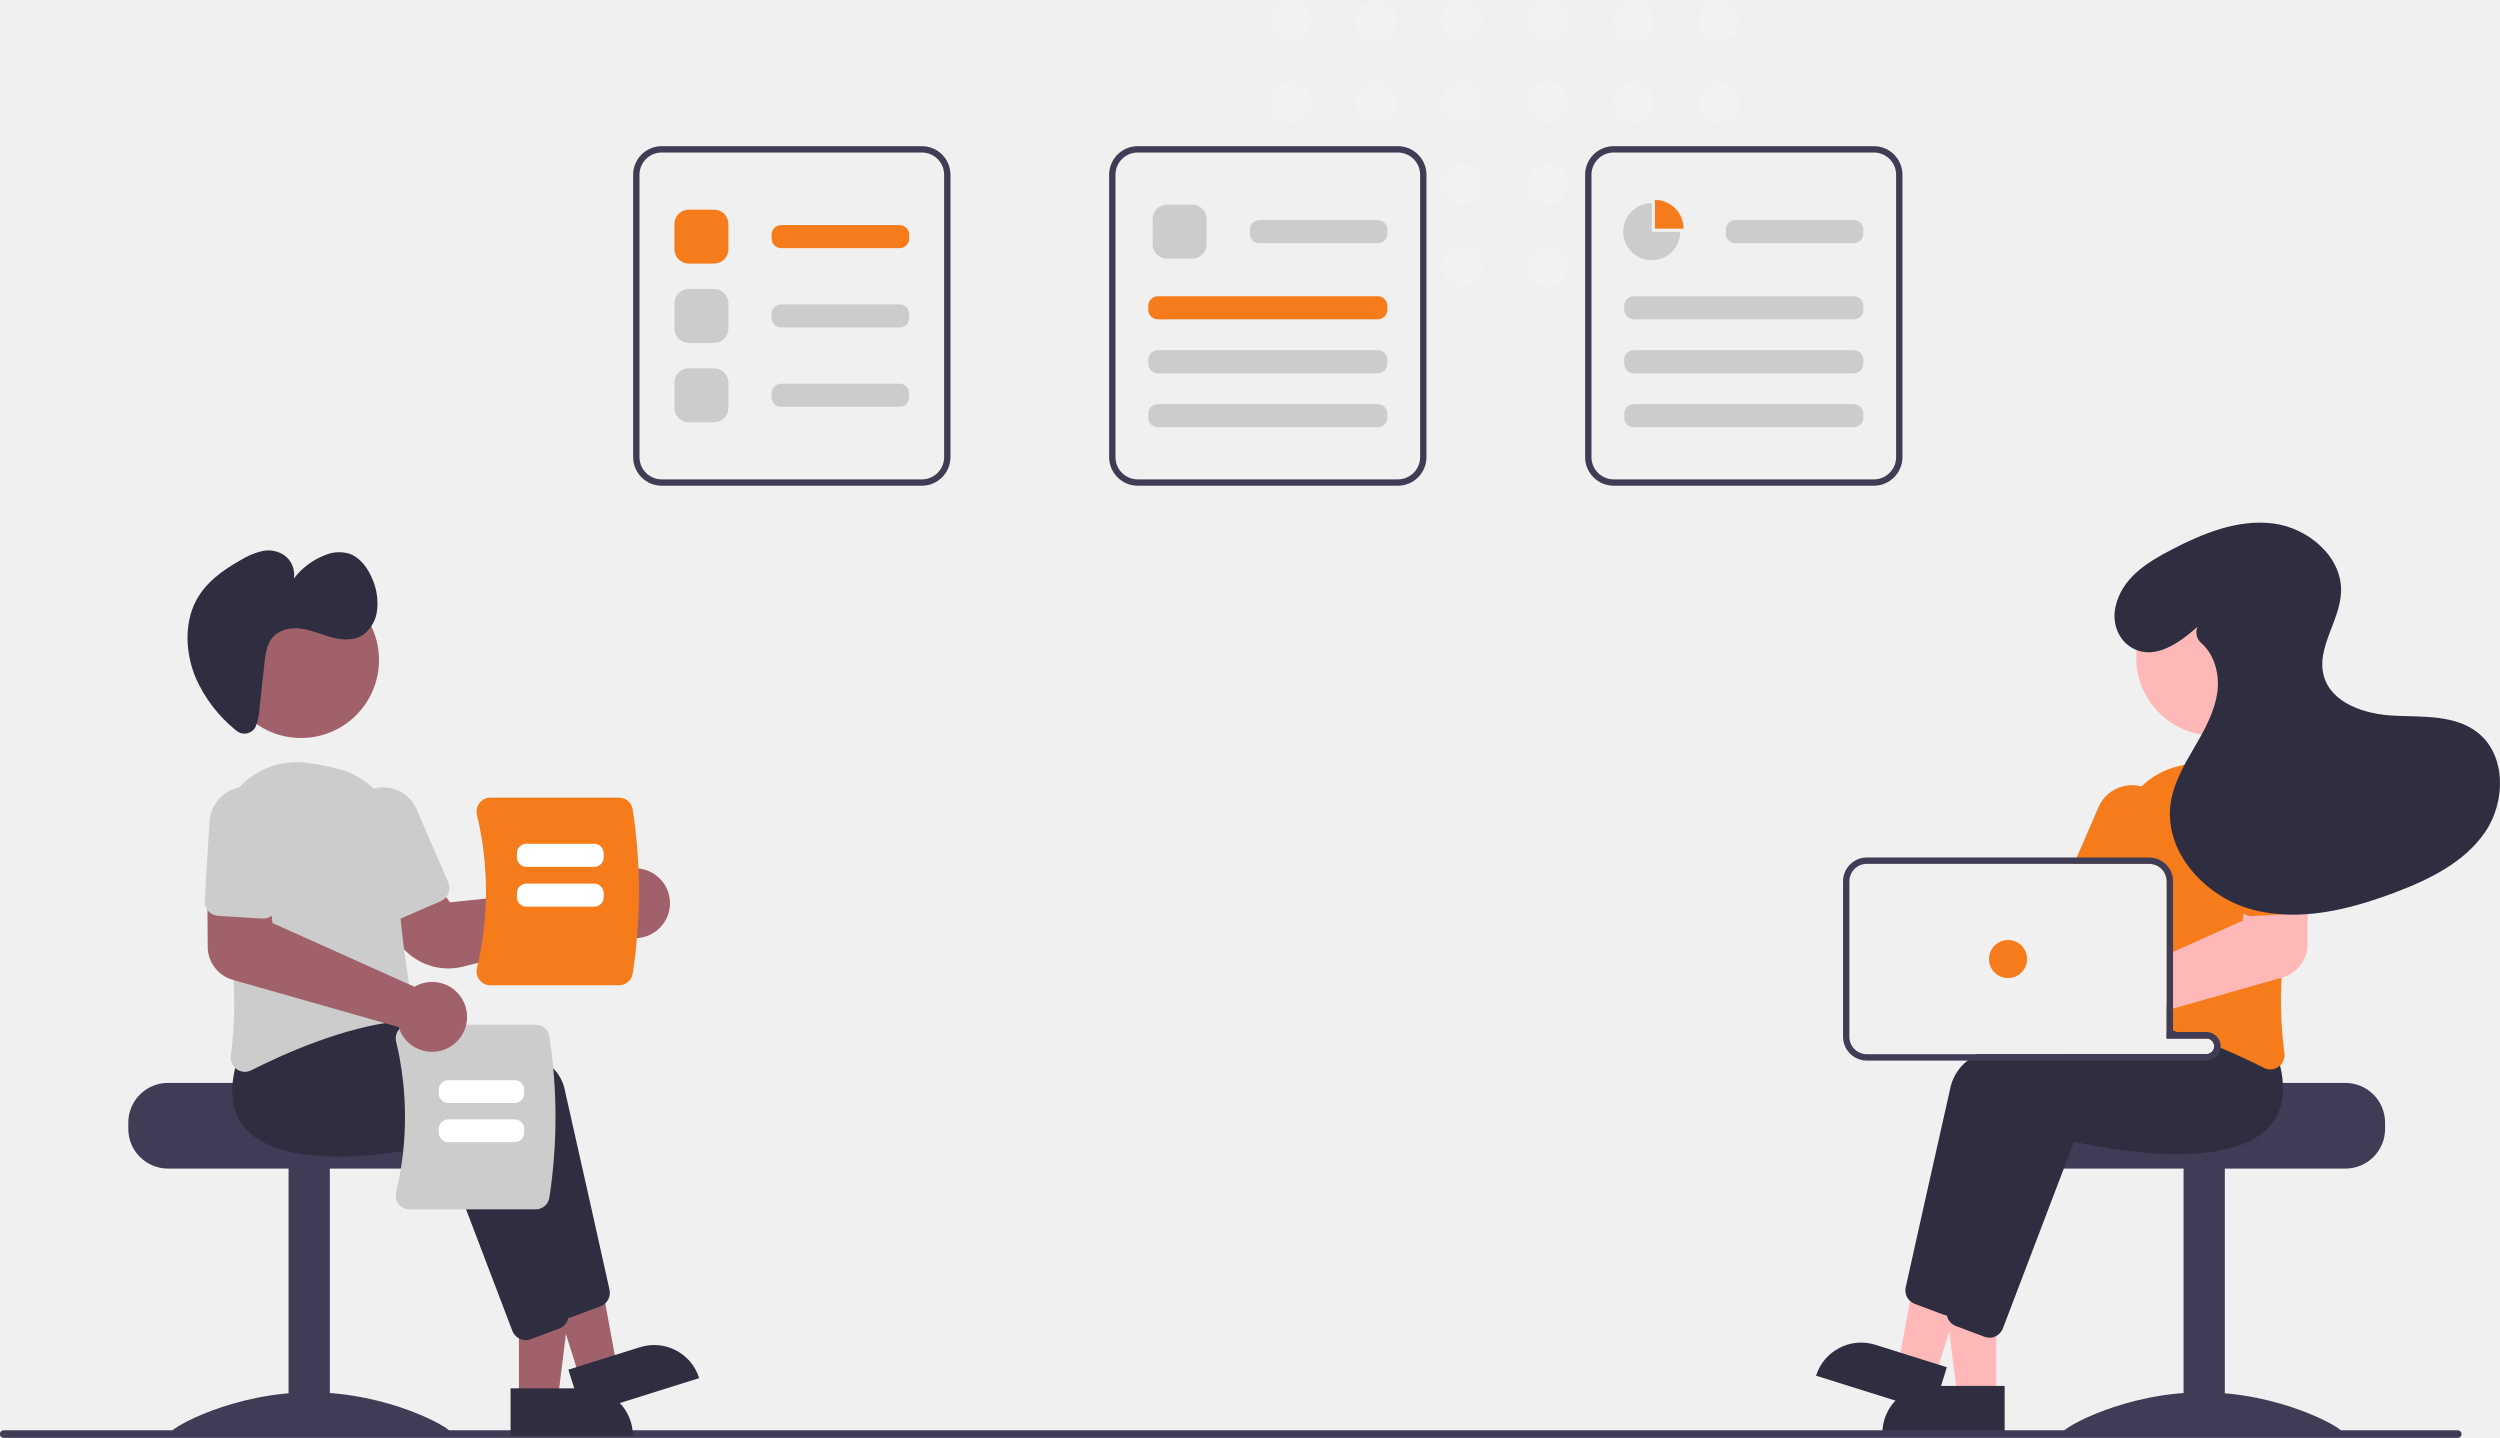
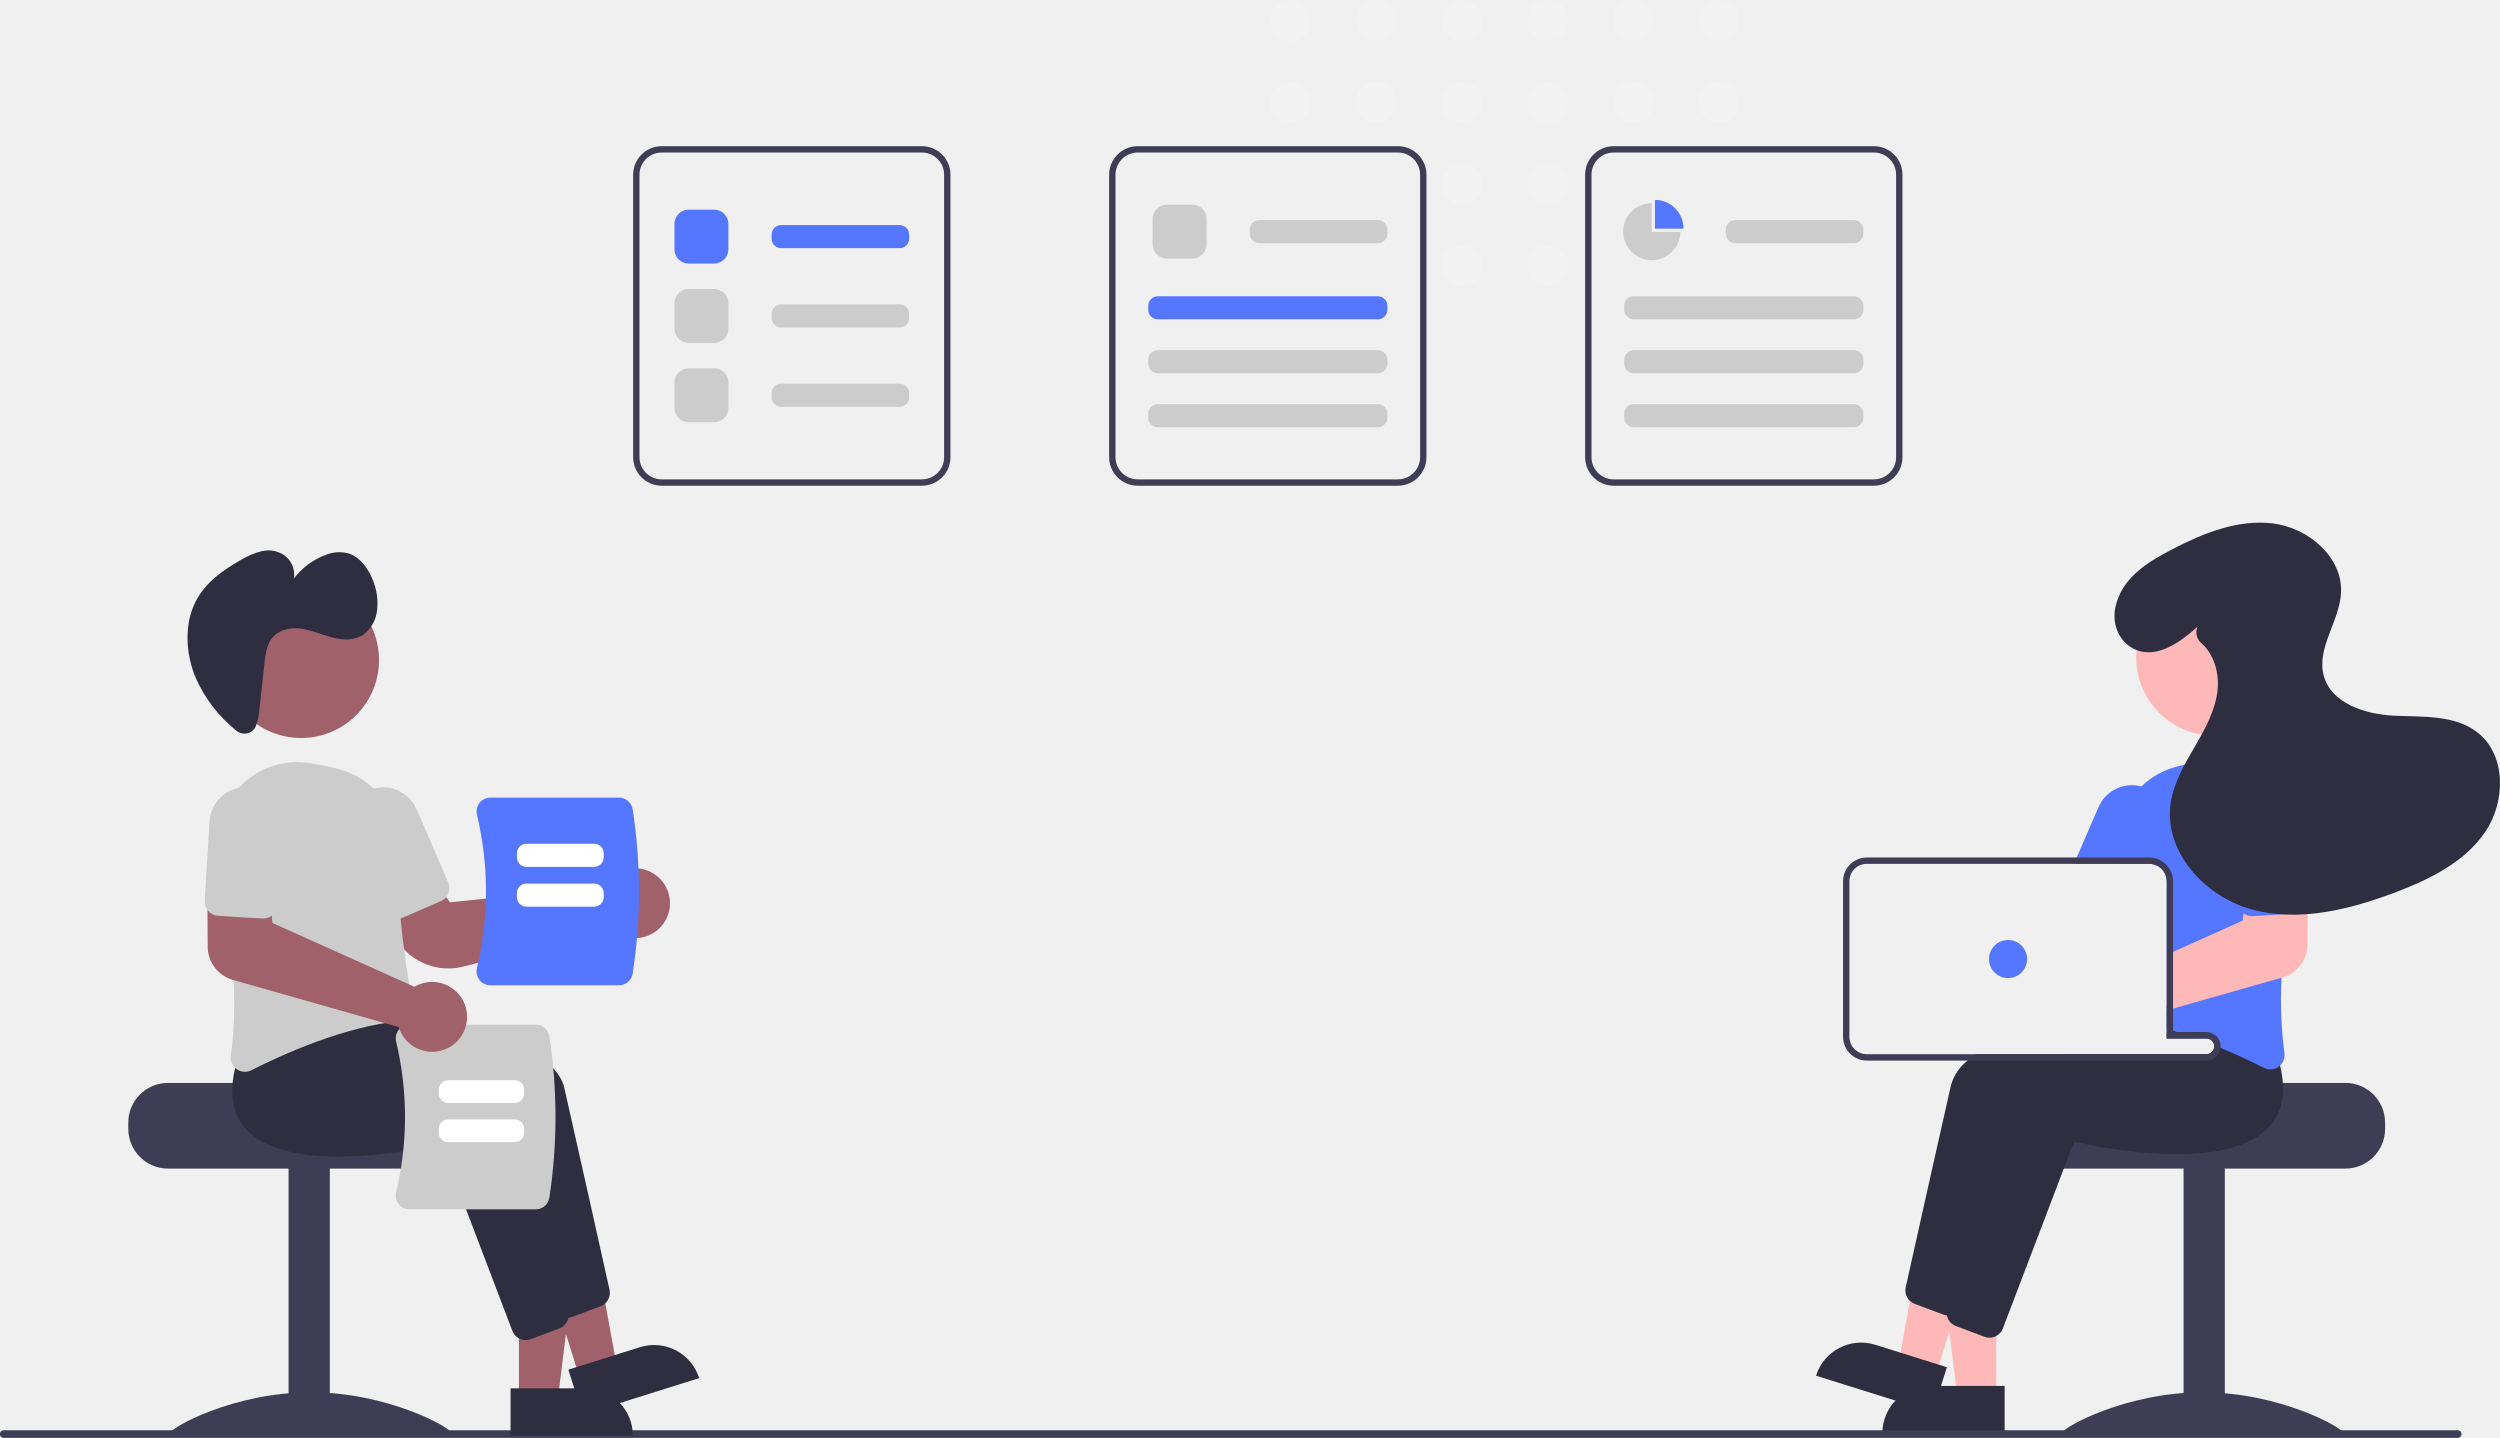
<svg xmlns="http://www.w3.org/2000/svg" id="bf042621-51ff-4860-a13c-709397cb72f6" data-name="Layer 1" width="787.827" height="453.112" viewBox="0 0 787.827 453.112">
  <circle cx="406.691" cy="6.467" r="6.467" fill="#f2f2f2" />
  <circle cx="406.691" cy="32.24" r="6.467" fill="#f2f2f2" />
  <circle cx="433.691" cy="6.467" r="6.467" fill="#f2f2f2" />
  <circle cx="433.691" cy="32.24" r="6.467" fill="#f2f2f2" />
  <circle cx="460.691" cy="6.467" r="6.467" fill="#f2f2f2" />
  <circle cx="460.691" cy="32.24" r="6.467" fill="#f2f2f2" />
  <circle cx="460.691" cy="58.013" r="6.467" fill="#f2f2f2" />
  <circle cx="460.691" cy="83.787" r="6.467" fill="#f2f2f2" />
  <circle cx="487.691" cy="6.467" r="6.467" fill="#f2f2f2" />
  <circle cx="487.691" cy="32.24" r="6.467" fill="#f2f2f2" />
  <circle cx="487.691" cy="58.013" r="6.467" fill="#f2f2f2" />
  <circle cx="487.691" cy="83.787" r="6.467" fill="#f2f2f2" />
  <circle cx="514.691" cy="6.467" r="6.467" fill="#f2f2f2" />
  <circle cx="514.691" cy="32.24" r="6.467" fill="#f2f2f2" />
  <circle cx="541.691" cy="6.467" r="6.467" fill="#f2f2f2" />
  <circle cx="541.691" cy="32.24" r="6.467" fill="#f2f2f2" />
  <path d="M945.2,564.702H897.191c0,1.38-49.48,2.5-49.48,2.5a12.86,12.86,0,0,0-2.11,2,12.41,12.41,0,0,0-2.9,8v2a12.505,12.505,0,0,0,12.5,12.5h90a12.511,12.511,0,0,0,12.5-12.5v-2A12.517,12.517,0,0,0,945.2,564.702Z" transform="translate(-206.0863 -223.444)" fill="#3f3d56" />
  <rect x="688.109" y="367.762" width="13" height="84" fill="#3f3d56" />
  <path d="M944.196,674.749c0,1.405-19.699.543-44,.543s-44,.861-44-.543,19.699-12.543,44-12.543S944.196,673.345,944.196,674.749Z" transform="translate(-206.0863 -223.444)" fill="#3f3d56" />
  <polygon points="629.1 440.257 616.84 440.256 611.007 392.968 629.102 392.969 629.1 440.257" fill="#ffb8b8" />
  <path d="M608.083,436.753h23.644a0,0,0,0,1,0,0v14.887a0,0,0,0,1,0,0H593.196a0,0,0,0,1,0,0v0A14.887,14.887,0,0,1,608.083,436.753Z" fill="#2f2e41" />
  <polygon points="609.962 433.414 598.265 429.743 606.857 382.878 624.121 388.296 609.962 433.414" fill="#ffb8b8" />
  <path d="M794.615,648.193h23.644a0,0,0,0,1,0,0v14.887a0,0,0,0,1,0,0H779.728a0,0,0,0,1,0,0v0A14.887,14.887,0,0,1,794.615,648.193Z" transform="translate(26.87877 -432.5975) rotate(17.42262)" fill="#2f2e41" />
  <path d="M912.367,556.505a37.871,37.871,0,0,0-1.52-7.02l-2.29-2.88-5.96-7.48-.26.01c-.44.02-2.271.12-5.1.34h-.03c-1.75.14-3.89.32-6.32.55-.64.07-1.31.13-2,.2v10.44h12.5a2.504,2.504,0,0,1,2.48,2.18c.01.11.02.21.02.32a2.501,2.501,0,0,1-2.5,2.5h-72.6a28.406,28.406,0,0,0-2.66,2,14.882,14.882,0,0,0-5.25,7.86c-4.24,18.64-11.97,53.4-14.25,63.61a4.538,4.538,0,0,0,1.35,4.28,4.436,4.436,0,0,0,1.47.91l9.02,3.38a4.793,4.793,0,0,0,1.15.27c.05,0,.09.01.14.01a2.614,2.614,0,0,0,.28.01,4.532,4.532,0,0,0,4.21-2.9l7.12-18.68,10.97-28.8,4.34-11.39c5.03,1.18,47.23,10.52,61.36-4.53a16.068,16.068,0,0,0,3.24-5.11A20.802,20.802,0,0,0,912.367,556.505Z" transform="translate(-206.0863 -223.444)" fill="#2f2e41" />
  <path d="M924.607,559.225c-.22-.89-.47-1.81-.76-2.74l-8.25-10.36-.26.01c-.521.03-2.99.16-6.78.47-4.3.36-10.31.94-17.06,1.85-.2.02-.41.05-.61.08-.66.09-1.33.18-2,.28v1.85h12.5a2.504,2.504,0,0,1,2.48,2.18c.01.11.02.21.02.32a2.501,2.501,0,0,1-2.5,2.5H857.207c-1.93.63-3.79,1.29-5.57,2-9.34,3.7-16.33,8.55-17.76,14.86-.48,2.12-1.01,4.45-1.57,6.93-2.08,9.22-4.61,20.51-6.9,30.77v.01c-.47,2.12-.94,4.18-1.39,6.18-1.91,8.6-3.53,15.89-4.39,19.72-.02.11-.04.21-.06.32v.02a4.667,4.667,0,0,0,.28,2.29l.01.01v.01a4.43,4.43,0,0,0,1.3,1.79,4.593,4.593,0,0,0,1.29.75l9.02,3.38a4.58,4.58,0,0,0,1.57.29,4.435,4.435,0,0,0,2.15-.55,4.501,4.501,0,0,0,2.06-2.35l19.42-50.96,3.01-7.91c5.03,1.18,47.23,10.51,61.36-4.53a16.891,16.891,0,0,0,4.48-11.07A29.686,29.686,0,0,0,924.607,559.225Z" transform="translate(-206.0863 -223.444)" fill="#2f2e41" />
-   <path d="M923.497,471.005c-.16-.19-.33-.38-.51-.56a24.472,24.472,0,0,0-20.97-7.39,79.362,79.362,0,0,0-9.91,1.95,24.981,24.981,0,0,0-11.18,6.27,24.414,24.414,0,0,0-7.41,18.2c.04,1.37.05,2.77.03,4.19,0,.66-.01,1.33-.02,2h9.86a5.32,5.32,0,0,1,1.27.15,5.511,5.511,0,0,1,4.23,5.35v46.52c.67.19,1.34.38,2,.58.21.07.41.13.61.19.23.07.46.14.68.21q3.045.945,5.95,2h3.26a2.504,2.504,0,0,1,2.48,2.18c.68.27,1.34.54,1.99.81,2.31.96,4.5,1.92,6.51,2.85,2.71,1.24,5.12,2.42,7.14,3.45a4.587,4.587,0,0,0,2.05.5,4.404,4.404,0,0,0,2.6-.86,5.531,5.531,0,0,0,.45-.37,4.505,4.505,0,0,0,1.37-3.98,128.087,128.087,0,0,1-.9-23.7c.28-6.65.88-13.47,1.66-20.06.42-3.57.89-7.07,1.38-10.44.47-3.22.97-6.31,1.46-9.23A24.607,24.607,0,0,0,923.497,471.005Z" transform="translate(-206.0863 -223.444)" fill="#f67c1b" />
-   <path d="M882.507,471.825a11.859,11.859,0,0,0-1.58-.55,11.499,11.499,0,0,0-13.54,6.53l-6.87,15.86-.86,2h23.73a5.32,5.32,0,0,1,1.27.15l.8-1.85,3.04-7.02A11.512,11.512,0,0,0,882.507,471.825Z" transform="translate(-206.0863 -223.444)" fill="#f67c1b" />
+   <path d="M923.497,471.005c-.16-.19-.33-.38-.51-.56a24.472,24.472,0,0,0-20.97-7.39,79.362,79.362,0,0,0-9.91,1.95,24.981,24.981,0,0,0-11.18,6.27,24.414,24.414,0,0,0-7.41,18.2c.04,1.37.05,2.77.03,4.19,0,.66-.01,1.33-.02,2h9.86a5.32,5.32,0,0,1,1.27.15,5.511,5.511,0,0,1,4.23,5.35v46.52c.67.19,1.34.38,2,.58.21.07.41.13.61.19.23.07.46.14.68.21q3.045.945,5.95,2h3.26a2.504,2.504,0,0,1,2.48,2.18c.68.27,1.34.54,1.99.81,2.31.96,4.5,1.92,6.51,2.85,2.71,1.24,5.12,2.42,7.14,3.45a4.587,4.587,0,0,0,2.05.5,4.404,4.404,0,0,0,2.6-.86,5.531,5.531,0,0,0,.45-.37,4.505,4.505,0,0,0,1.37-3.98,128.087,128.087,0,0,1-.9-23.7c.28-6.65.88-13.47,1.66-20.06.42-3.57.89-7.07,1.38-10.44.47-3.22.97-6.31,1.46-9.23A24.607,24.607,0,0,0,923.497,471.005Z" transform="translate(-206.0863 -223.444)" fill="#57f" />
+   <path d="M882.507,471.825a11.859,11.859,0,0,0-1.58-.55,11.499,11.499,0,0,0-13.54,6.53l-6.87,15.86-.86,2h23.73a5.32,5.32,0,0,1,1.27.15l.8-1.85,3.04-7.02A11.512,11.512,0,0,0,882.507,471.825Z" transform="translate(-206.0863 -223.444)" fill="#57f" />
  <circle cx="697.756" cy="207.242" r="24.561" fill="#ffb8b8" />
  <path d="M928.117,501.045l-14.02.38-1.02,9.85-.23,2.28-21.96,9.86-2,.9v17.53l2-.57,6.32-1.8h.03l27.84-7.93.32-.09a10.879,10.879,0,0,0,7.86-10.35l.07-11.63.06-8.57Z" transform="translate(-206.0863 -223.444)" fill="#ffb8b8" />
-   <path d="M932.677,481.565a11.502,11.502,0,0,0-22.96,1.41l1.53,24.96a4.486,4.486,0,0,0,1.83,3.34,4.435,4.435,0,0,0,2.94.87l10.72-.66,3.25-.2a4.385,4.385,0,0,0,3.1-1.51,3.137,3.137,0,0,0,.24-.3,4.469,4.469,0,0,0,.88-2.96Z" transform="translate(-206.0863 -223.444)" fill="#f67c1b" />
+   <path d="M932.677,481.565a11.502,11.502,0,0,0-22.96,1.41l1.53,24.96a4.486,4.486,0,0,0,1.83,3.34,4.435,4.435,0,0,0,2.94.87l10.72-.66,3.25-.2a4.385,4.385,0,0,0,3.1-1.51,3.137,3.137,0,0,0,.24-.3,4.469,4.469,0,0,0,.88-2.96Z" transform="translate(-206.0863 -223.444)" fill="#57f" />
  <path d="M892.177,548.665h-1.29v-.13c-.66.09-1.33.18-2,.28v1.85h9.24Q895.217,549.615,892.177,548.665Zm0,0h-1.29v-.13c-.66.09-1.33.18-2,.28v1.85h9.24Q895.217,549.615,892.177,548.665Zm9.21,0h-10.5v-47.5a7.511,7.511,0,0,0-5.43-7.2,7.051,7.051,0,0,0-2.07-.3h-89a7.509,7.509,0,0,0-7.5,7.5v49a7.503,7.503,0,0,0,7.5,7.5h107a4.505,4.505,0,0,0,4.47-4.01,3.903,3.903,0,0,0,.03-.49A4.507,4.507,0,0,0,901.387,548.665Zm2.5,4.5a2.501,2.501,0,0,1-2.5,2.5h-107a5.503,5.503,0,0,1-5.5-5.5v-49a5.503,5.503,0,0,1,5.5-5.5h89a5.32,5.32,0,0,1,1.27.15,5.511,5.511,0,0,1,4.23,5.35v49.5h12.5a2.504,2.504,0,0,1,2.48,2.18C903.877,552.955,903.887,553.055,903.887,553.165Zm-11.71-4.5h-1.29v-.13c-.66.09-1.33.18-2,.28v1.85h9.24Q895.217,549.615,892.177,548.665Z" transform="translate(-206.0863 -223.444)" fill="#3f3d56" />
-   <circle cx="632.797" cy="302.223" r="6" fill="#f67c1b" />
+   <circle cx="632.797" cy="302.223" r="6" fill="#57f" />
  <path d="M898.598,420.943c-5.705,5.096-13.354,10.566-20.339,6.833-4.587-2.452-6.629-7.828-5.558-12.917,1.926-9.152,9.838-14.097,17.499-18.095,9.959-5.197,20.949-9.729,32.1-8.378s22.047,10.566,21.521,21.787c-.423,9.024-7.792,17.442-5.459,26.169,2.348,8.783,13.008,12.184,22.089,12.631s19.077-.327,26.28,5.219c9.189,7.076,9.042,21.872,2.5,31.449s-17.588,14.966-28.439,19.063c-14.376,5.428-30.177,9.349-45.017,5.359s-27.83-18.227-25.654-33.439c.919-6.425,4.3-12.193,7.562-17.805s6.544-11.463,7.229-17.917c.571-5.379-1.138-11.316-5.105-14.781a4.437,4.437,0,0,1-1.256-5.067Z" transform="translate(-206.0863 -223.444)" fill="#2f2e41" />
  <path d="M207.277,676.556H980.571a1.191,1.191,0,1,0,0-2.381H207.277a1.191,1.191,0,1,0,0,2.381Z" transform="translate(-206.0863 -223.444)" fill="#3f3d56" />
  <path d="M246.516,577.202v2a12.511,12.511,0,0,0,12.5,12.5h90a12.505,12.505,0,0,0,12.5-12.5v-2a12.41,12.41,0,0,0-2.9-8,12.86,12.86,0,0,0-2.11-2s-49.48-1.12-49.48-2.5H259.016A12.517,12.517,0,0,0,246.516,577.202Z" transform="translate(-206.0863 -223.444)" fill="#3f3d56" />
  <rect x="297.021" y="591.206" width="13" height="84" transform="translate(400.9559 1042.968) rotate(-180)" fill="#3f3d56" />
  <path d="M260.021,674.749c0,1.405,19.699.543,44,.543s44,.861,44-.543-19.699-12.543-44-12.543S260.021,673.345,260.021,674.749Z" transform="translate(-206.0863 -223.444)" fill="#3f3d56" />
  <polygon points="163.53 441.018 175.79 441.018 181.622 393.73 163.528 393.731 163.53 441.018" fill="#a0616a" />
  <path d="M366.99,660.959h38.531a0,0,0,0,1,0,0v14.887a0,0,0,0,1,0,0H381.876a14.887,14.887,0,0,1-14.887-14.887v0A0,0,0,0,1,366.99,660.959Z" transform="translate(566.4541 1113.343) rotate(179.9974)" fill="#2f2e41" />
  <polygon points="182.668 434.176 194.365 430.505 185.773 383.64 168.509 389.058 182.668 434.176" fill="#a0616a" />
  <path d="M386.544,648.955h38.531a0,0,0,0,1,0,0V663.841a0,0,0,0,1,0,0H401.43a14.887,14.887,0,0,1-14.887-14.887v0a0,0,0,0,1,0,0Z" transform="translate(783.451 937.7315) rotate(162.5774)" fill="#2f2e41" />
  <path d="M380.552,635.855,358.125,576.984c-5.031,1.182-47.227,10.519-61.359-4.528-4.843-5.157-5.788-12.629-2.808-22.208l8.248-10.364.256.014c3.118.164,76.435,4.273,81.461,26.389,4.238,18.645,11.977,53.405,14.247,63.615a4.516,4.516,0,0,1-2.814,5.184l-9.019,3.382a4.462,4.462,0,0,1-1.572.286A4.513,4.513,0,0,1,380.552,635.855Z" transform="translate(-206.0863 -223.444)" fill="#2f2e41" />
  <path d="M367.552,642.855,345.125,583.984c-5.032,1.182-47.227,10.518-61.359-4.528-4.843-5.157-5.788-12.629-2.808-22.208l8.248-10.364.256.014c3.118.164,76.435,4.273,81.461,26.389,4.238,18.645,11.977,53.405,14.247,63.615a4.516,4.516,0,0,1-2.814,5.184l-9.019,3.382a4.462,4.462,0,0,1-1.572.286A4.513,4.513,0,0,1,367.552,642.855Z" transform="translate(-206.0863 -223.444)" fill="#2f2e41" />
  <path d="M347.379,528.637a19.196,19.196,0,0,1-16.485-9.372l-7.123-12.066,16.929-9.253,7.188,9.856,48.774-5.139a10.559,10.559,0,0,1,.799-1.234h0a11.016,11.016,0,0,1,7.873-4.314,10.893,10.893,0,0,1,8.493,3.012A11.023,11.023,0,0,1,415.688,513.692a11.004,11.004,0,0,1-16.113,3.151,10.402,10.402,0,0,1-.823-.7l-46.715,11.911A18.837,18.837,0,0,1,347.379,528.637Z" transform="translate(-206.0863 -223.444)" fill="#a0616a" />
  <path d="M280.641,560.356a4.507,4.507,0,0,1-1.819-4.349c2.782-18.343-.419-44.619-3.595-63.433A24.795,24.795,0,0,1,302.787,463.813a79.868,79.868,0,0,1,9.913,1.954h0a24.596,24.596,0,0,1,18.582,24.468c-.475,18.154,3.211,40.806,4.818,49.701a4.519,4.519,0,0,1-.834,3.511,4.392,4.392,0,0,1-3.095,1.75c-17.808,1.817-37.012,10.502-46.875,15.517a4.501,4.501,0,0,1-2.05.501A4.429,4.429,0,0,1,280.641,560.356Z" transform="translate(-206.0863 -223.444)" fill="#ccc" />
  <path d="M328.712,513.045a4.471,4.471,0,0,1-2.474-2.397l-9.931-22.942a11.5,11.5,0,1,1,21.107-9.136l9.932,22.942a4.506,4.506,0,0,1-2.342,5.917l-12.848,5.562a4.469,4.469,0,0,1-3.444.055Z" transform="translate(-206.0863 -223.444)" fill="#ccc" />
  <circle cx="94.873" cy="208.003" r="24.561" fill="#a0616a" />
  <path d="M286.117,453.268a3.974,3.974,0,0,1-5.69.327,44.426,44.426,0,0,1-12.672-16.549c-3.193-7.611-3.661-16.899-.027-24.033,3.072-6.031,8.587-9.87,14.092-13.007a22.993,22.993,0,0,1,6.848-2.894,8.994,8.994,0,0,1,7.154,1.407,7.544,7.544,0,0,1,2.878,7.227,22.354,22.354,0,0,1,9.802-7.357,11.365,11.365,0,0,1,7.554-.506c3.536,1.18,6.153,4.75,7.609,8.586a19.141,19.141,0,0,1,1.255,9.264,11.129,11.129,0,0,1-4.269,7.671c-2.884,1.99-6.599,1.788-9.953.907s-6.609-2.374-10.021-2.79-7.194.486-9.227,3.53c-1.432,2.143-1.769,4.967-2.061,7.658l-1.519,13.999a18.548,18.548,0,0,1-1.278,5.84A3.251,3.251,0,0,1,286.117,453.268Z" transform="translate(-206.0863 -223.444)" fill="#2f2e41" />
  <path d="M374.954,604.538H335.082a4.247,4.247,0,0,1-3.355-1.626,4.318,4.318,0,0,1-.807-3.705,102.328,102.328,0,0,0-0-47.525,4.319,4.319,0,0,1,.807-3.705,4.247,4.247,0,0,1,3.355-1.626h39.873a4.303,4.303,0,0,1,4.237,3.606,167.506,167.506,0,0,1,0,50.975A4.303,4.303,0,0,1,374.954,604.538Z" transform="translate(-206.0863 -223.444)" fill="#ccc" />
  <path d="M344.352,568.028v-1.172a3.003,3.003,0,0,1,3-3h20.924a3.003,3.003,0,0,1,3,3v1.172a3.003,3.003,0,0,1-3,3H347.352A3.003,3.003,0,0,1,344.352,568.028Z" transform="translate(-206.0863 -223.444)" fill="#fff" />
  <path d="M344.352,580.373v-1.172a3.003,3.003,0,0,1,3-3h20.924a3.003,3.003,0,0,1,3,3v1.172a3.003,3.003,0,0,1-3,3H347.352A3.003,3.003,0,0,1,344.352,580.373Z" transform="translate(-206.0863 -223.444)" fill="#fff" />
-   <path d="M357.214,532.285a4.391,4.391,0,0,1-.821-3.766,104.001,104.001,0,0,0-0-48.306,4.392,4.392,0,0,1,.821-3.766,4.318,4.318,0,0,1,3.41-1.652H401.152a4.373,4.373,0,0,1,4.307,3.665,170.239,170.239,0,0,1,0,51.813,4.373,4.373,0,0,1-4.307,3.665H360.625A4.318,4.318,0,0,1,357.214,532.285Z" transform="translate(-206.0863 -223.444)" fill="#f67c1b" />
+   <path d="M357.214,532.285a4.391,4.391,0,0,1-.821-3.766,104.001,104.001,0,0,0-0-48.306,4.392,4.392,0,0,1,.821-3.766,4.318,4.318,0,0,1,3.41-1.652H401.152a4.373,4.373,0,0,1,4.307,3.665,170.239,170.239,0,0,1,0,51.813,4.373,4.373,0,0,1-4.307,3.665H360.625A4.318,4.318,0,0,1,357.214,532.285Z" transform="translate(-206.0863 -223.444)" fill="#57f" />
  <path d="M393.331,496.617H371.982a3.003,3.003,0,0,1-3-3v-1.274a3.003,3.003,0,0,1,3-3h21.349a3.003,3.003,0,0,1,3,3v1.274A3.003,3.003,0,0,1,393.331,496.617Z" transform="translate(-206.0863 -223.444)" fill="#fff" />
  <path d="M393.331,509.164H371.982a3.003,3.003,0,0,1-3-3V504.89a3.003,3.003,0,0,1,3-3h21.349a3.003,3.003,0,0,1,3,3V506.164A3.003,3.003,0,0,1,393.331,509.164Z" transform="translate(-206.0863 -223.444)" fill="#fff" />
  <path d="M338.619,554.283a11.019,11.019,0,0,1-6.534-6.158,10.259,10.259,0,0,1-.359-1.019l-52.322-14.893a10.88,10.88,0,0,1-7.861-10.343l-.128-20.202,19.286.516,1.257,12.134L336.699,534.406a10.567,10.567,0,0,1,1.312-.665h0a11.01,11.01,0,1,1,.609,20.541Z" transform="translate(-206.0863 -223.444)" fill="#a0616a" />
  <path d="M271.716,510.538a4.471,4.471,0,0,1-1.12-3.258l1.534-24.953a11.5,11.5,0,1,1,22.956,1.412L293.552,508.692a4.506,4.506,0,0,1-4.768,4.215l-13.974-.859a4.469,4.469,0,0,1-3.095-1.511Z" transform="translate(-206.0863 -223.444)" fill="#ccc" />
  <path d="M496.608,376.508h-82a9.01,9.01,0,0,1-9-9v-89a9.01,9.01,0,0,1,9-9h82a9.01,9.01,0,0,1,9,9v89A9.01,9.01,0,0,1,496.608,376.508Zm-82-105a7.008,7.008,0,0,0-7,7v89a7.008,7.008,0,0,0,7,7h82a7.008,7.008,0,0,0,7-7v-89a7.008,7.008,0,0,0-7-7Z" transform="translate(-206.0863 -223.444)" fill="#3f3d56" />
  <path d="M646.608,376.508h-82a9.01,9.01,0,0,1-9-9v-89a9.01,9.01,0,0,1,9-9h82a9.01,9.01,0,0,1,9,9v89A9.01,9.01,0,0,1,646.608,376.508Zm-82-105a7.008,7.008,0,0,0-7,7v89a7.008,7.008,0,0,0,7,7h82a7.008,7.008,0,0,0,7-7v-89a7.008,7.008,0,0,0-7-7Z" transform="translate(-206.0863 -223.444)" fill="#3f3d56" />
-   <path d="M431.123,306.508h-8a4.505,4.505,0,0,1-4.5-4.5v-8a4.505,4.505,0,0,1,4.5-4.5h8a4.505,4.505,0,0,1,4.5,4.5v8A4.505,4.505,0,0,1,431.123,306.508Z" transform="translate(-206.0863 -223.444)" fill="#f67c1b" />
+   <path d="M431.123,306.508h-8a4.505,4.505,0,0,1-4.5-4.5v-8a4.505,4.505,0,0,1,4.5-4.5h8a4.505,4.505,0,0,1,4.5,4.5v8A4.505,4.505,0,0,1,431.123,306.508Z" transform="translate(-206.0863 -223.444)" fill="#57f" />
  <path d="M431.123,331.508h-8a4.505,4.505,0,0,1-4.5-4.5v-8a4.505,4.505,0,0,1,4.5-4.5h8a4.505,4.505,0,0,1,4.5,4.5v8A4.505,4.505,0,0,1,431.123,331.508Z" transform="translate(-206.0863 -223.444)" fill="#ccc" />
-   <path d="M489.593,301.645H452.244a3.003,3.003,0,0,1-3-3v-1.274a3.003,3.003,0,0,1,3-3h37.349a3.003,3.003,0,0,1,3,3v1.274A3.003,3.003,0,0,1,489.593,301.645Z" transform="translate(-206.0863 -223.444)" fill="#f67c1b" />
+   <path d="M489.593,301.645H452.244a3.003,3.003,0,0,1-3-3v-1.274a3.003,3.003,0,0,1,3-3h37.349a3.003,3.003,0,0,1,3,3v1.274A3.003,3.003,0,0,1,489.593,301.645Z" transform="translate(-206.0863 -223.444)" fill="#57f" />
  <path d="M581.813,304.939h-8a4.505,4.505,0,0,1-4.5-4.5v-8a4.505,4.505,0,0,1,4.5-4.5h8a4.505,4.505,0,0,1,4.5,4.5v8A4.505,4.505,0,0,1,581.813,304.939Z" transform="translate(-206.0863 -223.444)" fill="#ccc" />
  <path d="M640.283,300.076H602.934a3.003,3.003,0,0,1-3-3v-1.274a3.003,3.003,0,0,1,3-3h37.349a3.003,3.003,0,0,1,3,3v1.274A3.003,3.003,0,0,1,640.283,300.076Z" transform="translate(-206.0863 -223.444)" fill="#ccc" />
-   <path d="M640.283,324.076H570.934a3.003,3.003,0,0,1-3-3v-1.274a3.003,3.003,0,0,1,3-3h69.349a3.003,3.003,0,0,1,3,3v1.274A3.003,3.003,0,0,1,640.283,324.076Z" transform="translate(-206.0863 -223.444)" fill="#f67c1b" />
+   <path d="M640.283,324.076H570.934a3.003,3.003,0,0,1-3-3v-1.274a3.003,3.003,0,0,1,3-3h69.349a3.003,3.003,0,0,1,3,3v1.274A3.003,3.003,0,0,1,640.283,324.076Z" transform="translate(-206.0863 -223.444)" fill="#57f" />
  <path d="M640.283,341.076H570.934a3.003,3.003,0,0,1-3-3v-1.274a3.003,3.003,0,0,1,3-3h69.349a3.003,3.003,0,0,1,3,3v1.274A3.003,3.003,0,0,1,640.283,341.076Z" transform="translate(-206.0863 -223.444)" fill="#ccc" />
  <path d="M640.283,358.076H570.934a3.003,3.003,0,0,1-3-3v-1.274a3.003,3.003,0,0,1,3-3h69.349a3.003,3.003,0,0,1,3,3v1.274A3.003,3.003,0,0,1,640.283,358.076Z" transform="translate(-206.0863 -223.444)" fill="#ccc" />
  <path d="M796.608,376.508h-82a9.01,9.01,0,0,1-9-9v-89a9.01,9.01,0,0,1,9-9h82a9.01,9.01,0,0,1,9,9v89A9.01,9.01,0,0,1,796.608,376.508Zm-82-105a7.008,7.008,0,0,0-7,7v89a7.008,7.008,0,0,0,7,7h82a7.008,7.008,0,0,0,7-7v-89a7.008,7.008,0,0,0-7-7Z" transform="translate(-206.0863 -223.444)" fill="#3f3d56" />
  <path d="M790.283,300.076H752.934a3.003,3.003,0,0,1-3-3v-1.274a3.003,3.003,0,0,1,3-3h37.349a3.003,3.003,0,0,1,3,3v1.274A3.003,3.003,0,0,1,790.283,300.076Z" transform="translate(-206.0863 -223.444)" fill="#ccc" />
  <path d="M790.283,324.076H720.934a3.003,3.003,0,0,1-3-3v-1.274a3.003,3.003,0,0,1,3-3h69.349a3.003,3.003,0,0,1,3,3v1.274A3.003,3.003,0,0,1,790.283,324.076Z" transform="translate(-206.0863 -223.444)" fill="#ccc" />
  <path d="M790.283,341.076H720.934a3.003,3.003,0,0,1-3-3v-1.274a3.003,3.003,0,0,1,3-3h69.349a3.003,3.003,0,0,1,3,3v1.274A3.003,3.003,0,0,1,790.283,341.076Z" transform="translate(-206.0863 -223.444)" fill="#ccc" />
  <path d="M790.283,358.076H720.934a3.003,3.003,0,0,1-3-3v-1.274a3.003,3.003,0,0,1,3-3h69.349a3.003,3.003,0,0,1,3,3v1.274A3.003,3.003,0,0,1,790.283,358.076Z" transform="translate(-206.0863 -223.444)" fill="#ccc" />
  <path d="M489.593,326.645H452.244a3.003,3.003,0,0,1-3-3v-1.274a3.003,3.003,0,0,1,3-3h37.349a3.003,3.003,0,0,1,3,3v1.274A3.003,3.003,0,0,1,489.593,326.645Z" transform="translate(-206.0863 -223.444)" fill="#ccc" />
  <path d="M431.123,356.508h-8a4.505,4.505,0,0,1-4.5-4.5v-8a4.505,4.505,0,0,1,4.5-4.5h8a4.505,4.505,0,0,1,4.5,4.5v8A4.505,4.505,0,0,1,431.123,356.508Z" transform="translate(-206.0863 -223.444)" fill="#ccc" />
  <path d="M489.593,351.645H452.244a3.003,3.003,0,0,1-3-3v-1.274a3.003,3.003,0,0,1,3-3h37.349a3.003,3.003,0,0,1,3,3v1.274A3.003,3.003,0,0,1,489.593,351.645Z" transform="translate(-206.0863 -223.444)" fill="#ccc" />
-   <path d="M736.605,295.508c0-.023.003-.045.003-.068a9,9,0,0,0-9-9v9.068Z" transform="translate(-206.0863 -223.444)" fill="#f67c1b" />
+   <path d="M736.605,295.508c0-.023.003-.045.003-.068a9,9,0,0,0-9-9v9.068Z" transform="translate(-206.0863 -223.444)" fill="#57f" />
  <path d="M726.608,296.508V287.439a9,9,0,1,0,8.997,9.068Z" transform="translate(-206.0863 -223.444)" fill="#ccc" />
</svg>
